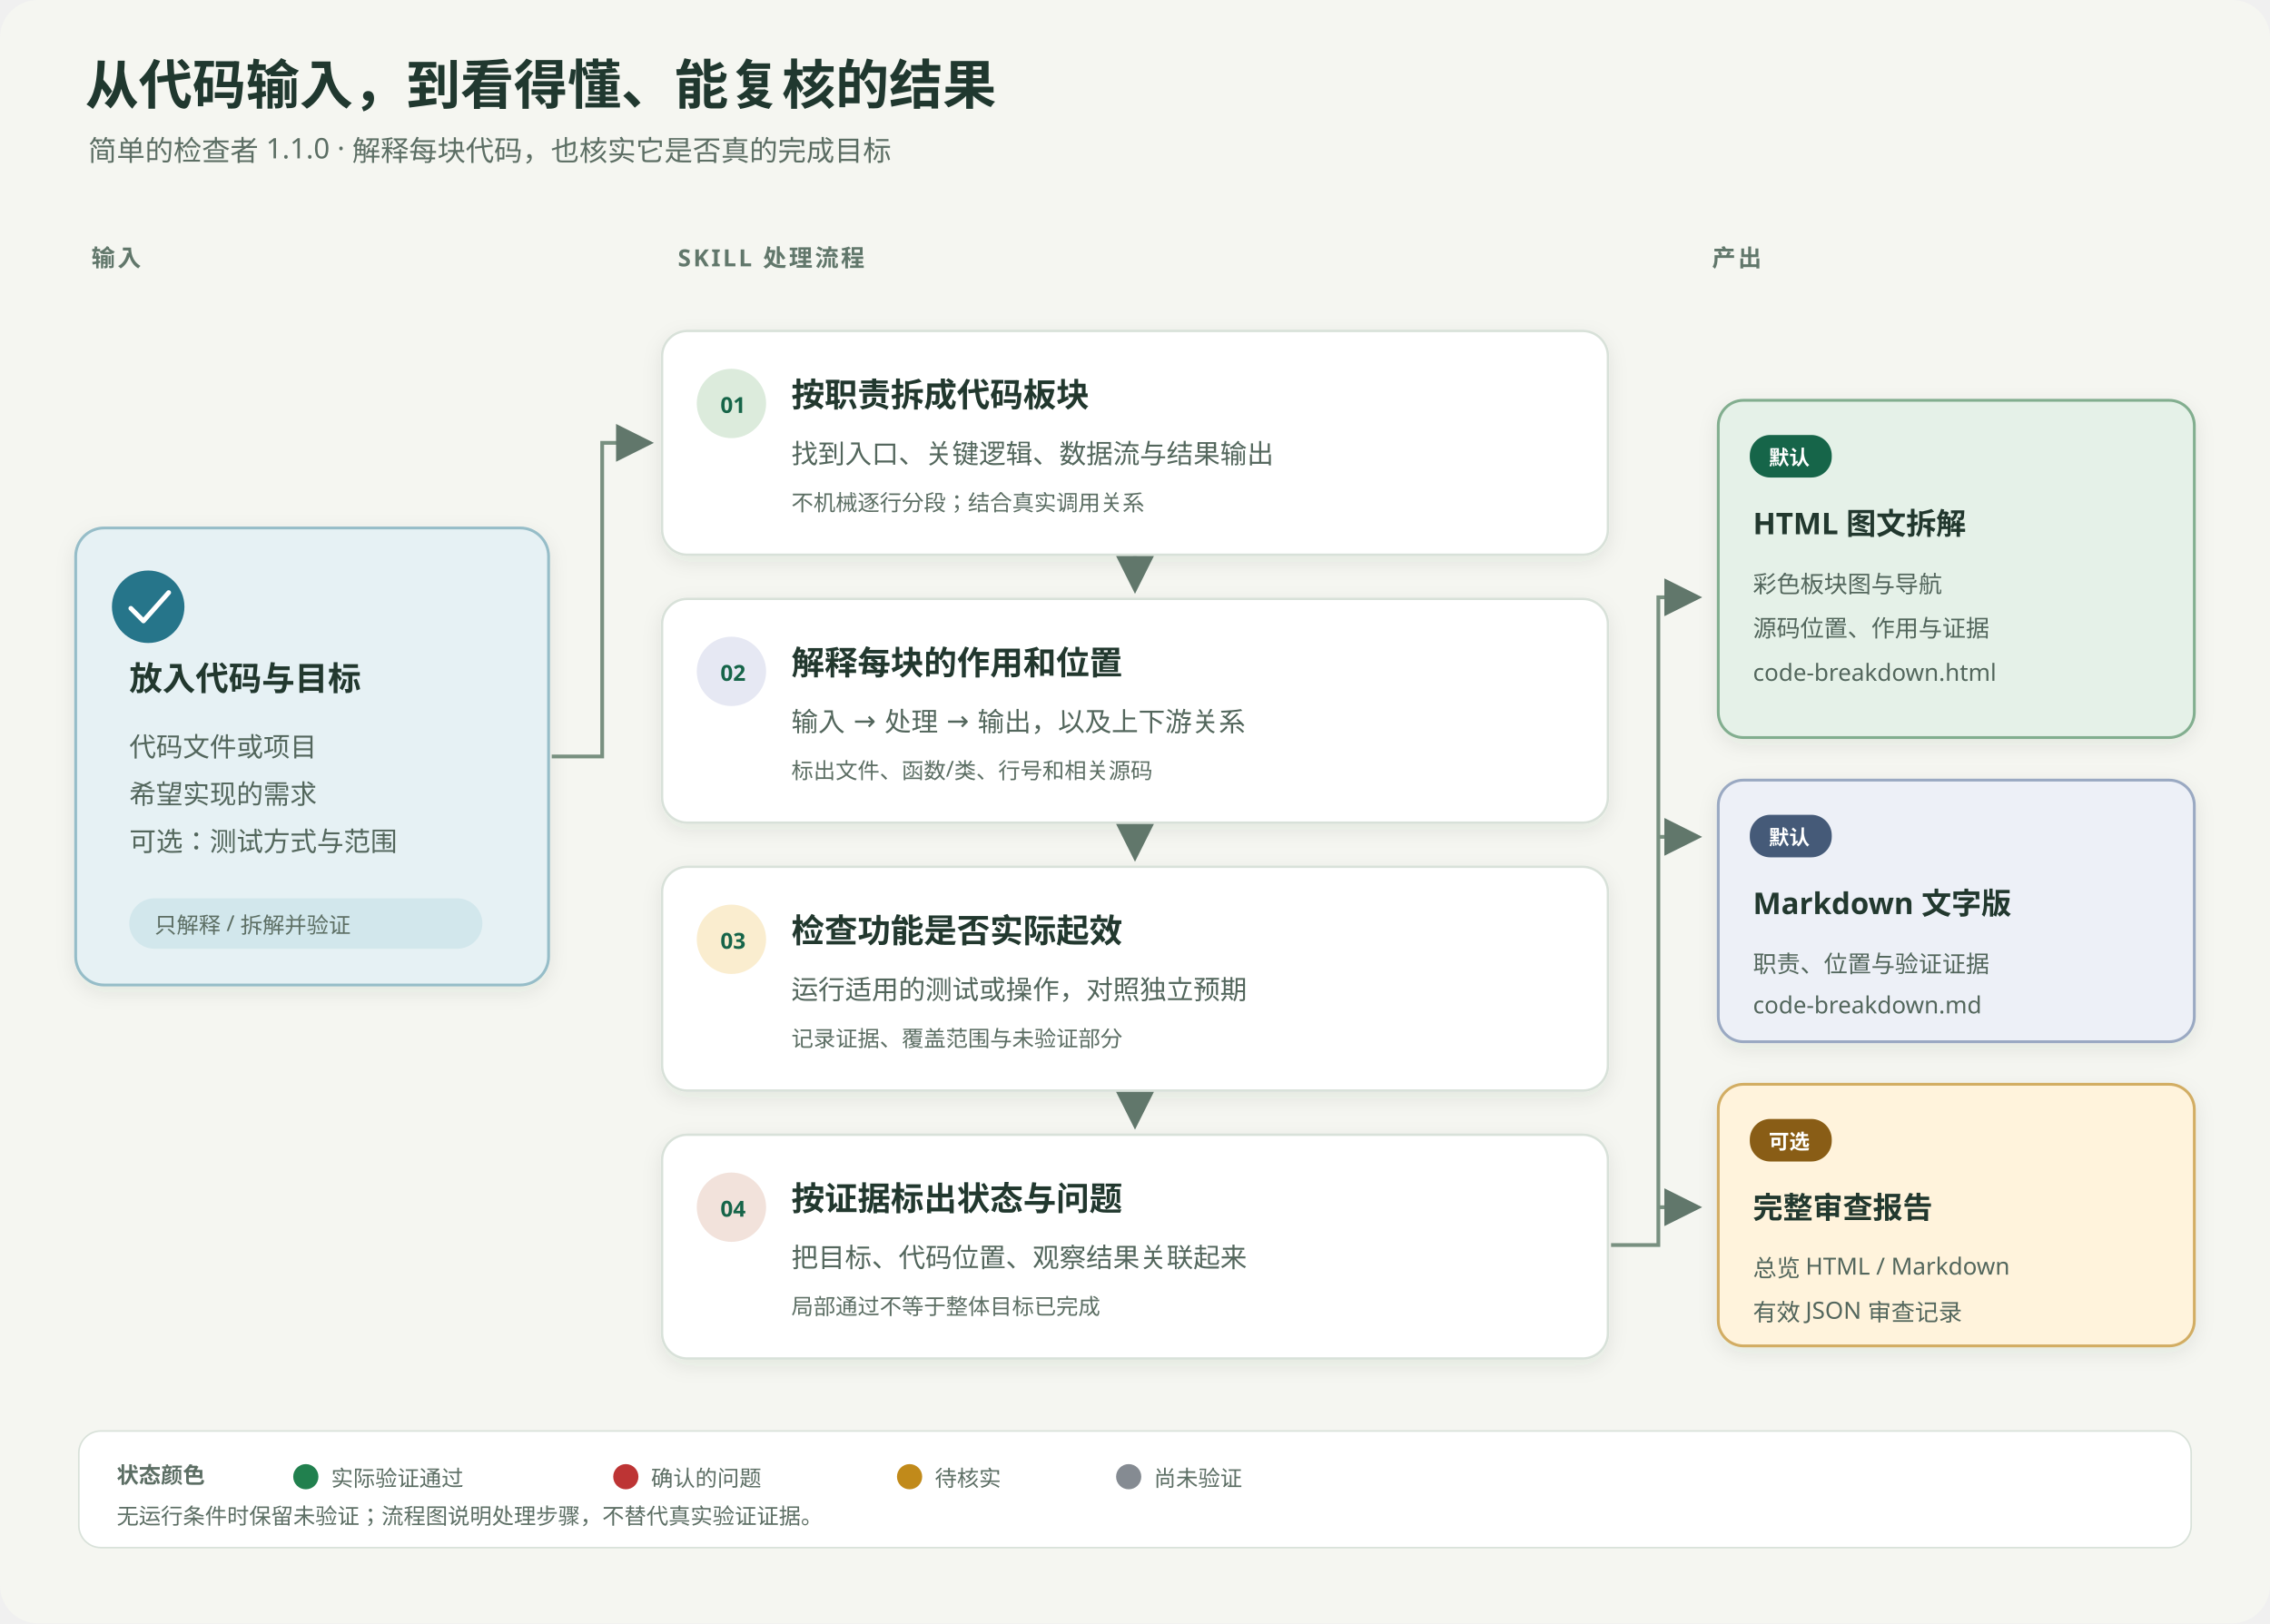
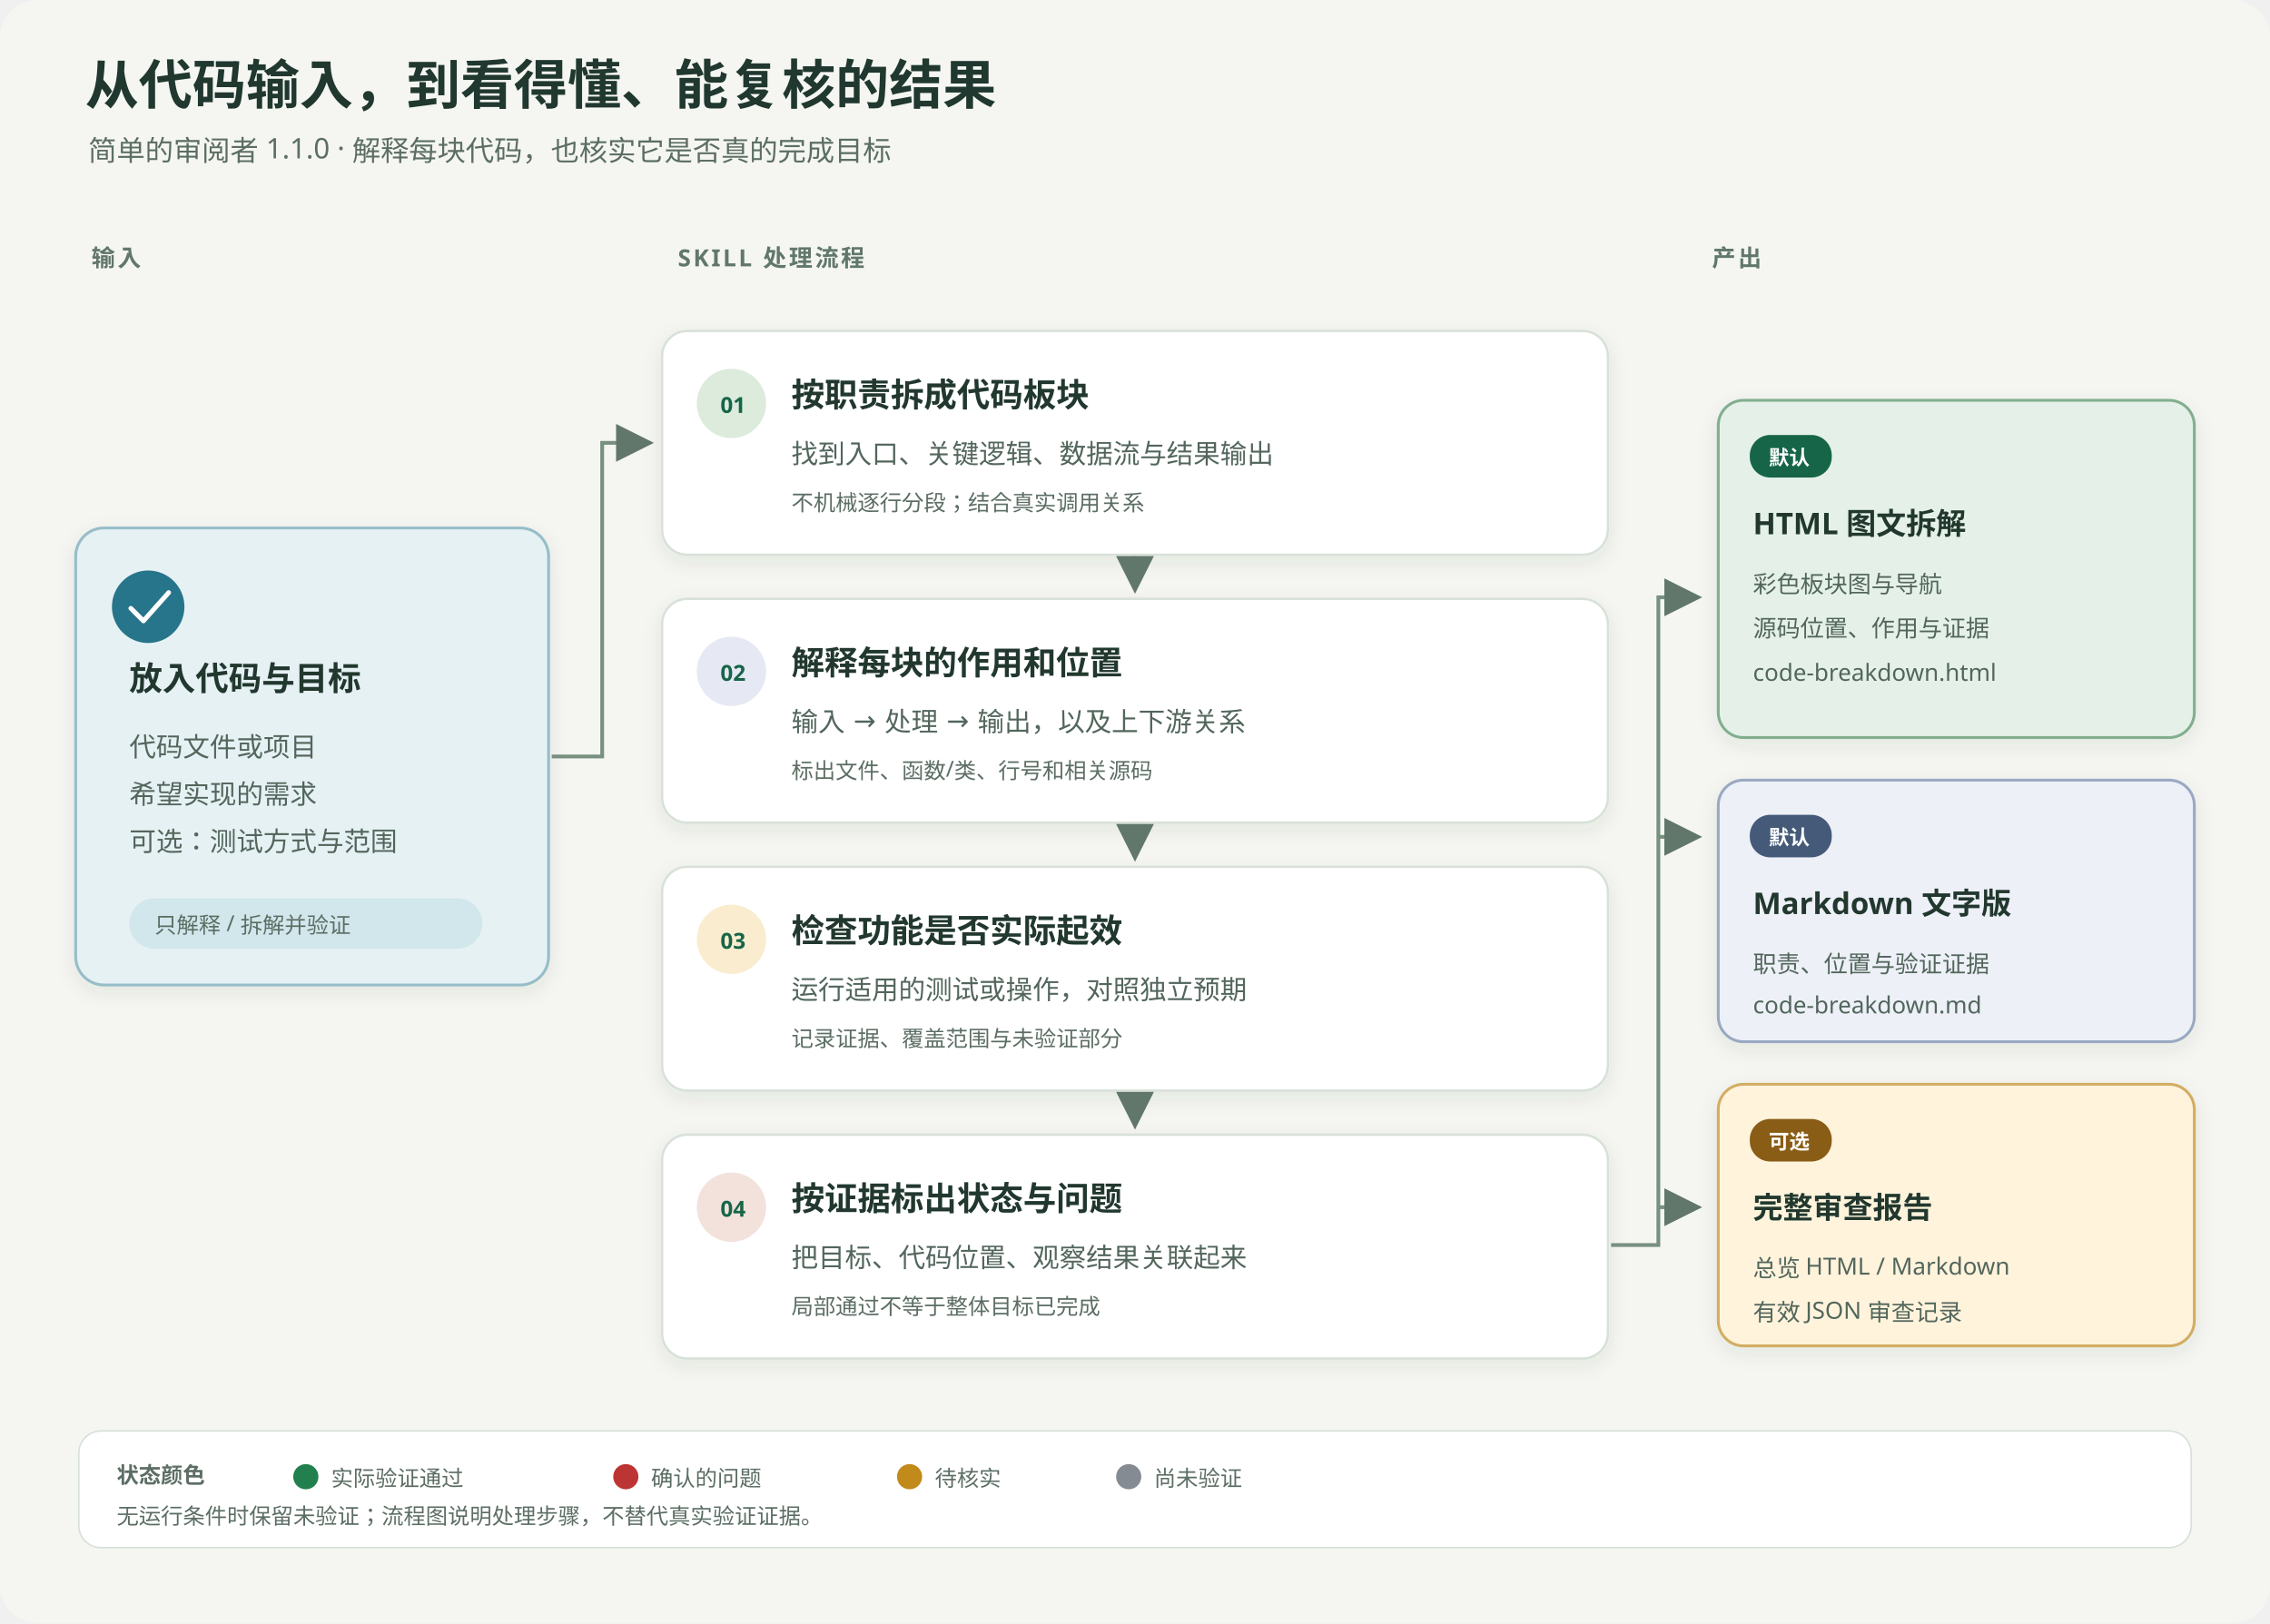
<svg xmlns="http://www.w3.org/2000/svg" viewBox="0 0 1440 1030" role="img" aria-labelledby="title desc">
  <defs>
    <marker id="arrow" markerWidth="10" markerHeight="10" refX="8" refY="5" orient="auto">
      <path d="M0 0L10 5L0 10Z" fill="#61776b" />
    </marker>
    <filter id="shadow" x="-10%" y="-10%" width="120%" height="130%">
      <feDropShadow dx="0" dy="4" stdDeviation="6" flood-color="#193b30" flood-opacity=".08" />
    </filter>
    <style>
      text{font-family:"Segoe UI","Microsoft YaHei",sans-serif;fill:#20382f}
      .title{font-size:34px;font-weight:700}
      .subtitle{font-size:18px;fill:#5c6e64}
      .column{font-size:15px;font-weight:700;letter-spacing:1.5px;fill:#61776b}
      .card-title{font-size:21px;font-weight:700}
      .body{font-size:17px;fill:#52665c}
      .small{font-size:14px;fill:#5c6e64}
      .step{font-size:13px;font-weight:700;fill:#fff}
      .output-title{font-size:19px;font-weight:700}
      .output-body{font-size:15px;fill:#52665c}
      .number{font-size:14px;font-weight:700;fill:#176549}
      .card{fill:#fff;stroke:#d8e1d9;stroke-width:1.5}
      .flow{fill:none;stroke:#789080;stroke-width:2.4;marker-end:url(#arrow)}
    </style>
  </defs>
  <rect x="0" y="0" width="1440" height="1030" rx="24" fill="#f5f6f1" />
  <text x="54" y="66" class="title">从代码输入，到看得懂、能复核的结果</text>
-   <text x="56" y="102" class="subtitle">简单的检查者 1.1.0 · 解释每块代码，也核实它是否真的完成目标</text>
+   <text x="56" y="102" class="subtitle">简单的审阅者 1.1.0 · 解释每块代码，也核实它是否真的完成目标</text>
  <text x="58" y="169" class="column">输入</text>
  <text x="430" y="169" class="column">SKILL 处理流程</text>
  <text x="1086" y="169" class="column">产出</text>
  <g filter="url(#shadow)">
    <rect x="48" y="335" width="300" height="290" rx="18" fill="#e6f1f4" stroke="#96bdc8" stroke-width="1.8" />
    <circle cx="94" cy="385" r="23" fill="#28748a" />
    <path d="M83 386l8 8 16-18" fill="none" stroke="#fff" stroke-width="3" stroke-linecap="round" stroke-linejoin="round" />
    <text x="82" y="438" class="card-title">放入代码与目标</text>
    <text x="82" y="480" class="body">代码文件或项目</text>
    <text x="82" y="510" class="body">希望实现的需求</text>
    <text x="82" y="540" class="body">可选：测试方式与范围</text>
    <rect x="82" y="570" width="224" height="32" rx="16" fill="#d2e7ec" />
    <text x="98" y="592" class="small">只解释 / 拆解并验证</text>
  </g>
  <path d="M350 480H382V281H410" class="flow" />
  <g filter="url(#shadow)">
    <rect x="420" y="210" width="600" height="142" rx="16" class="card" />
    <circle cx="464" cy="256" r="22" fill="#dcebdc" />
    <text x="457" y="262" class="number">01</text>
    <text x="502" y="258" class="card-title">按职责拆成代码板块</text>
    <text x="502" y="294" class="body">找到入口、关键逻辑、数据流与结果输出</text>
    <text x="502" y="324" class="small">不机械逐行分段；结合真实调用关系</text>
    <rect x="420" y="380" width="600" height="142" rx="16" class="card" />
    <circle cx="464" cy="426" r="22" fill="#e6e8f3" />
    <text x="457" y="432" class="number">02</text>
    <text x="502" y="428" class="card-title">解释每块的作用和位置</text>
    <text x="502" y="464" class="body">输入 → 处理 → 输出，以及上下游关系</text>
    <text x="502" y="494" class="small">标出文件、函数/类、行号和相关源码</text>
    <rect x="420" y="550" width="600" height="142" rx="16" class="card" />
    <circle cx="464" cy="596" r="22" fill="#faedcf" />
    <text x="457" y="602" class="number">03</text>
    <text x="502" y="598" class="card-title">检查功能是否实际起效</text>
    <text x="502" y="634" class="body">运行适用的测试或操作，对照独立预期</text>
    <text x="502" y="664" class="small">记录证据、覆盖范围与未验证部分</text>
    <rect x="420" y="720" width="600" height="142" rx="16" class="card" />
    <circle cx="464" cy="766" r="22" fill="#f2e2db" />
    <text x="457" y="772" class="number">04</text>
    <text x="502" y="768" class="card-title">按证据标出状态与问题</text>
    <text x="502" y="804" class="body">把目标、代码位置、观察结果关联起来</text>
    <text x="502" y="834" class="small">局部通过不等于整体目标已完成</text>
  </g>
  <path d="M720 353V372" class="flow" />
  <path d="M720 523V542" class="flow" />
  <path d="M720 693V712" class="flow" />
  <path d="M1022 790H1052V379H1075" class="flow" />
  <path d="M1052 531H1075" class="flow" />
  <path d="M1052 766H1075" class="flow" stroke-dasharray="5 5" />
  <g filter="url(#shadow)">
    <rect x="1090" y="254" width="302" height="214" rx="16" fill="#e5f1e8" stroke="#82ae8f" stroke-width="1.8" />
    <rect x="1110" y="276" width="52" height="27" rx="13" fill="#176549" />
    <text x="1122" y="295" class="step">默认</text>
    <text x="1112" y="339" class="output-title">HTML 图文拆解</text>
    <text x="1112" y="376" class="output-body">彩色板块图与导航</text>
    <text x="1112" y="404" class="output-body">源码位置、作用与证据</text>
    <text x="1112" y="432" class="output-body">code-breakdown.html</text>
    <rect x="1090" y="495" width="302" height="166" rx="16" fill="#edf0f7" stroke="#9aa9c2" stroke-width="1.8" />
    <rect x="1110" y="517" width="52" height="27" rx="13" fill="#445a78" />
    <text x="1122" y="536" class="step">默认</text>
    <text x="1112" y="580" class="output-title">Markdown 文字版</text>
    <text x="1112" y="617" class="output-body">职责、位置与验证证据</text>
    <text x="1112" y="643" class="output-body">code-breakdown.md</text>
    <rect x="1090" y="688" width="302" height="166" rx="16" fill="#fff3dc" stroke="#d2ad64" stroke-width="1.8" />
    <rect x="1110" y="710" width="52" height="27" rx="13" fill="#895d12" />
    <text x="1122" y="729" class="step">可选</text>
    <text x="1112" y="773" class="output-title">完整审查报告</text>
    <text x="1112" y="810" class="output-body">总览 HTML / Markdown</text>
    <text x="1112" y="838" class="output-body">有效 JSON 审查记录</text>
  </g>
  <rect x="50" y="908" width="1340" height="74" rx="14" fill="#fff" stroke="#d8e1d9" />
  <text x="74" y="941" class="small" style="font-weight:700">状态颜色</text>
  <circle cx="194" cy="937" r="8" fill="#21804e" />
  <text x="210" y="943" class="small">实际验证通过</text>
  <circle cx="397" cy="937" r="8" fill="#bd3434" />
  <text x="413" y="943" class="small">确认的问题</text>
  <circle cx="577" cy="937" r="8" fill="#c18a1a" />
  <text x="593" y="943" class="small">待核实</text>
  <circle cx="716" cy="937" r="8" fill="#858b92" />
  <text x="732" y="943" class="small">尚未验证</text>
  <text x="74" y="967" class="small">无运行条件时保留未验证；流程图说明处理步骤，不替代真实验证证据。</text>
</svg>
